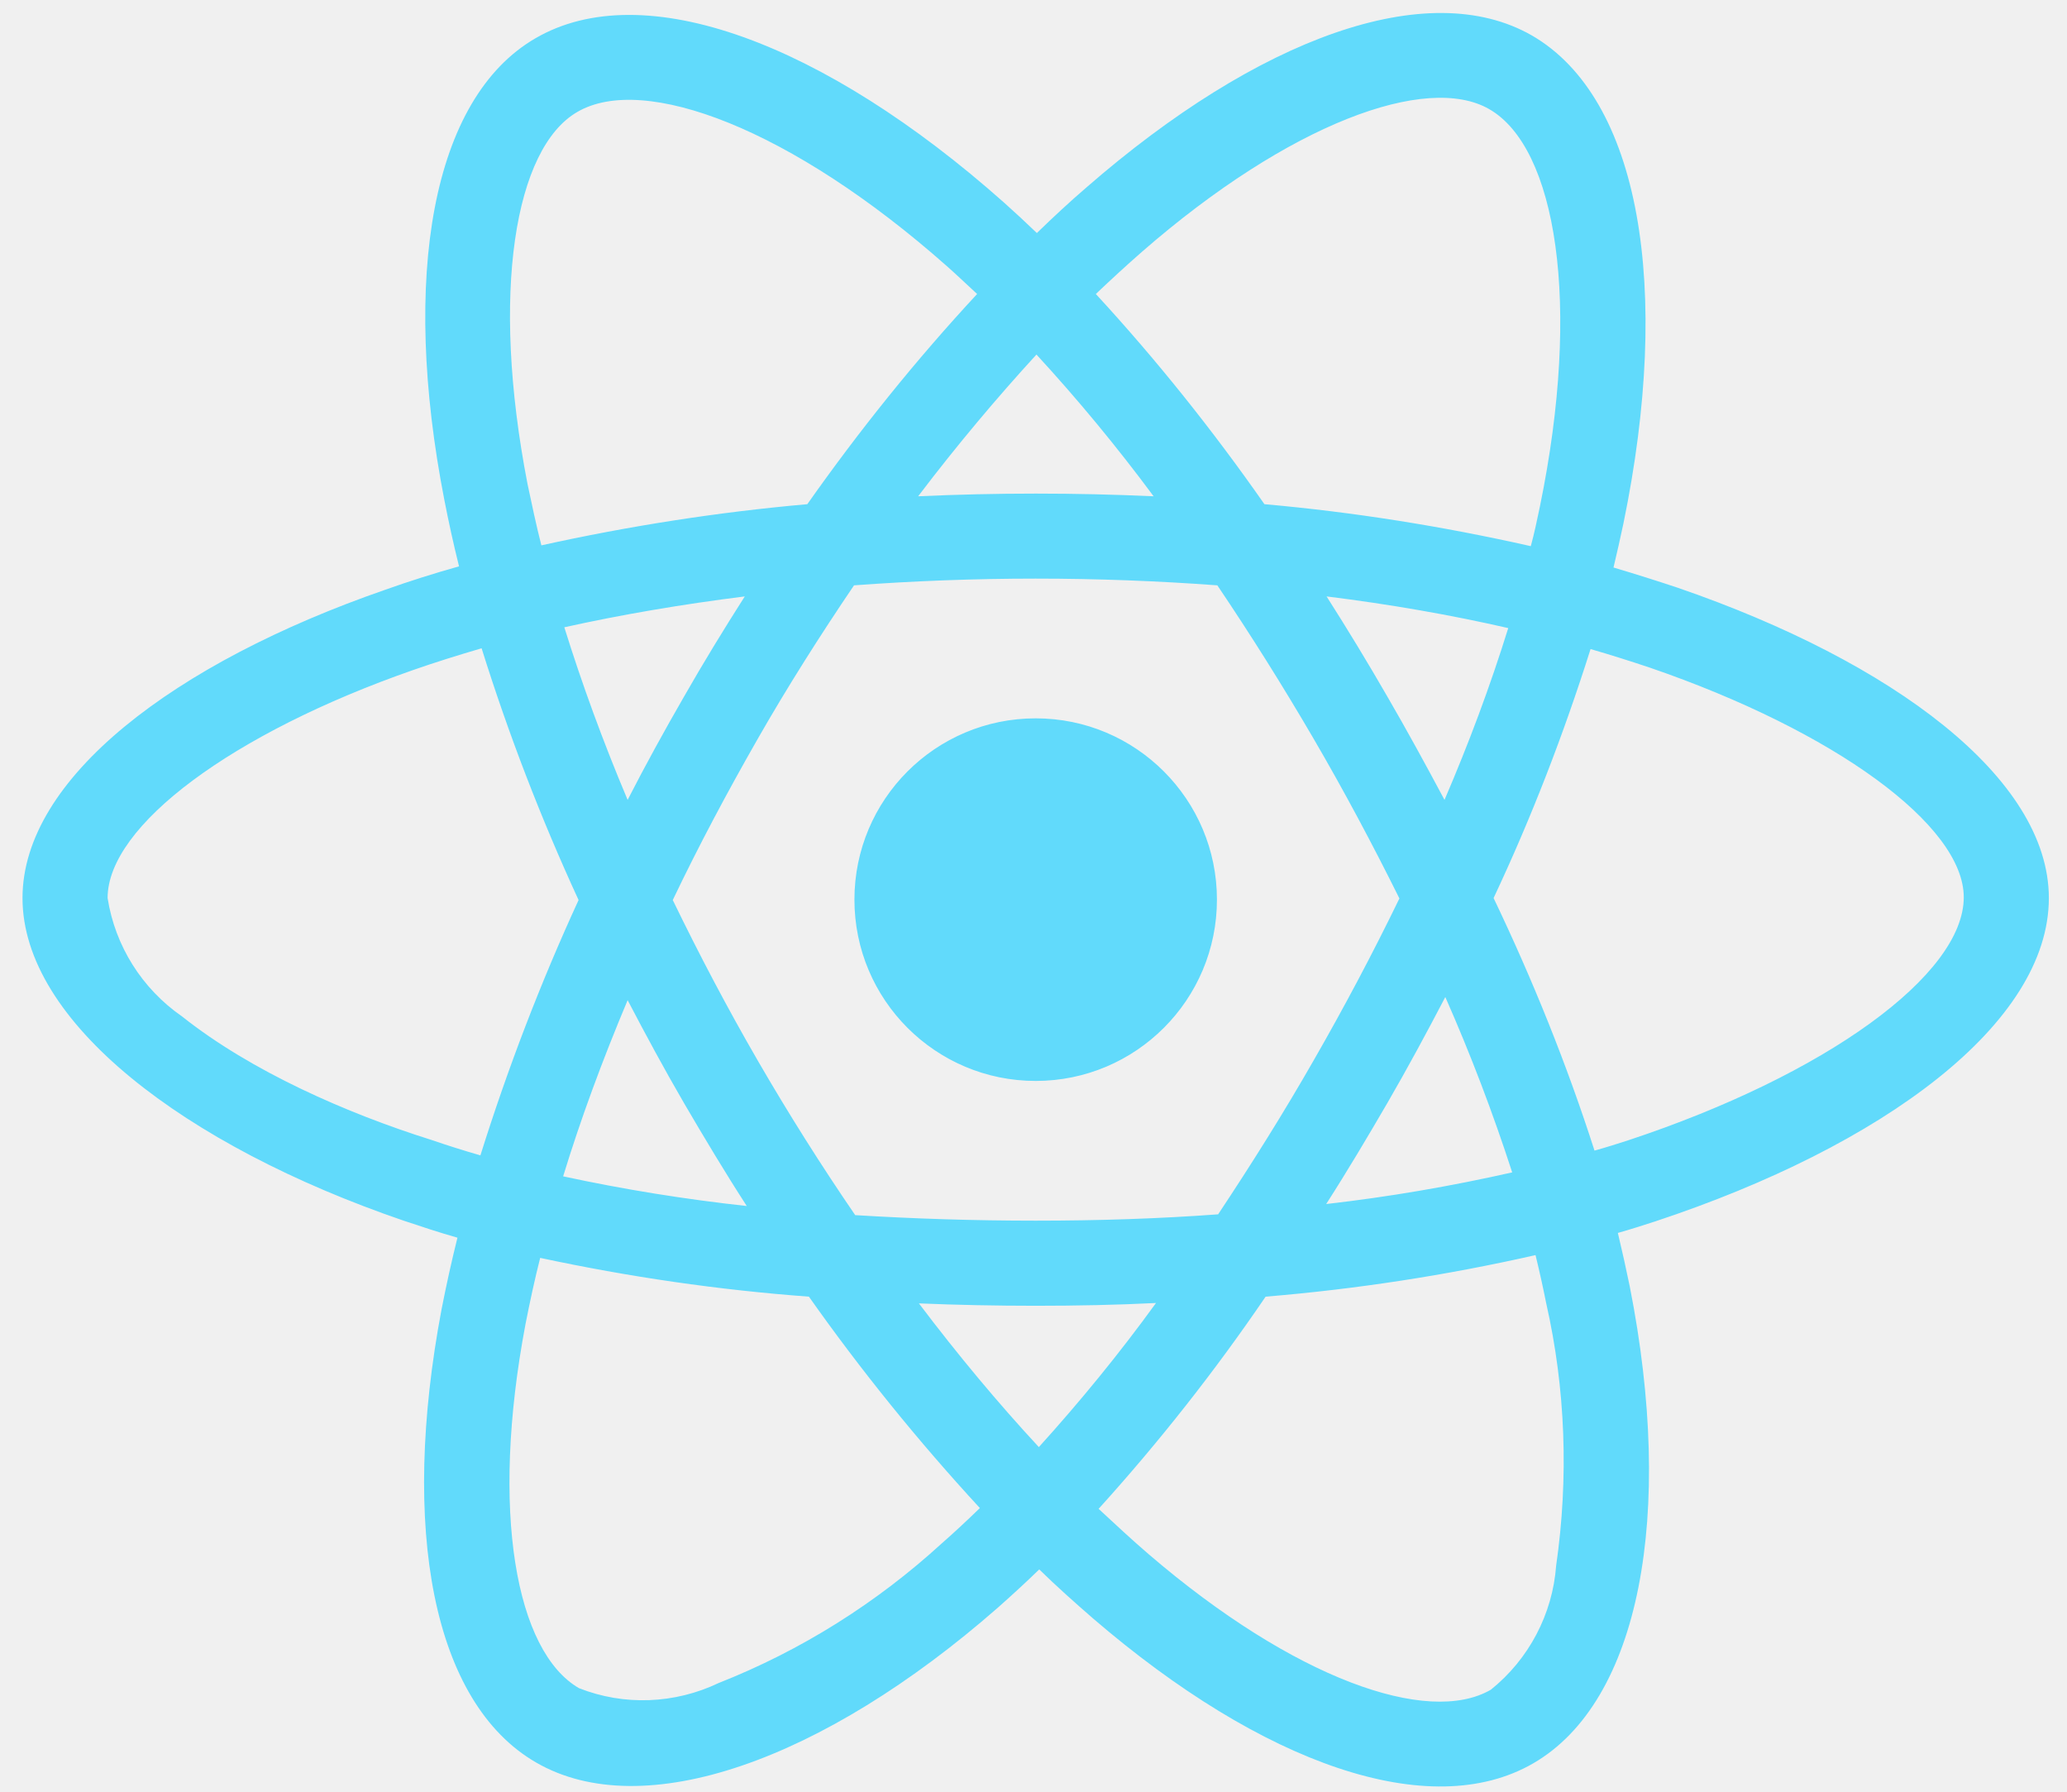
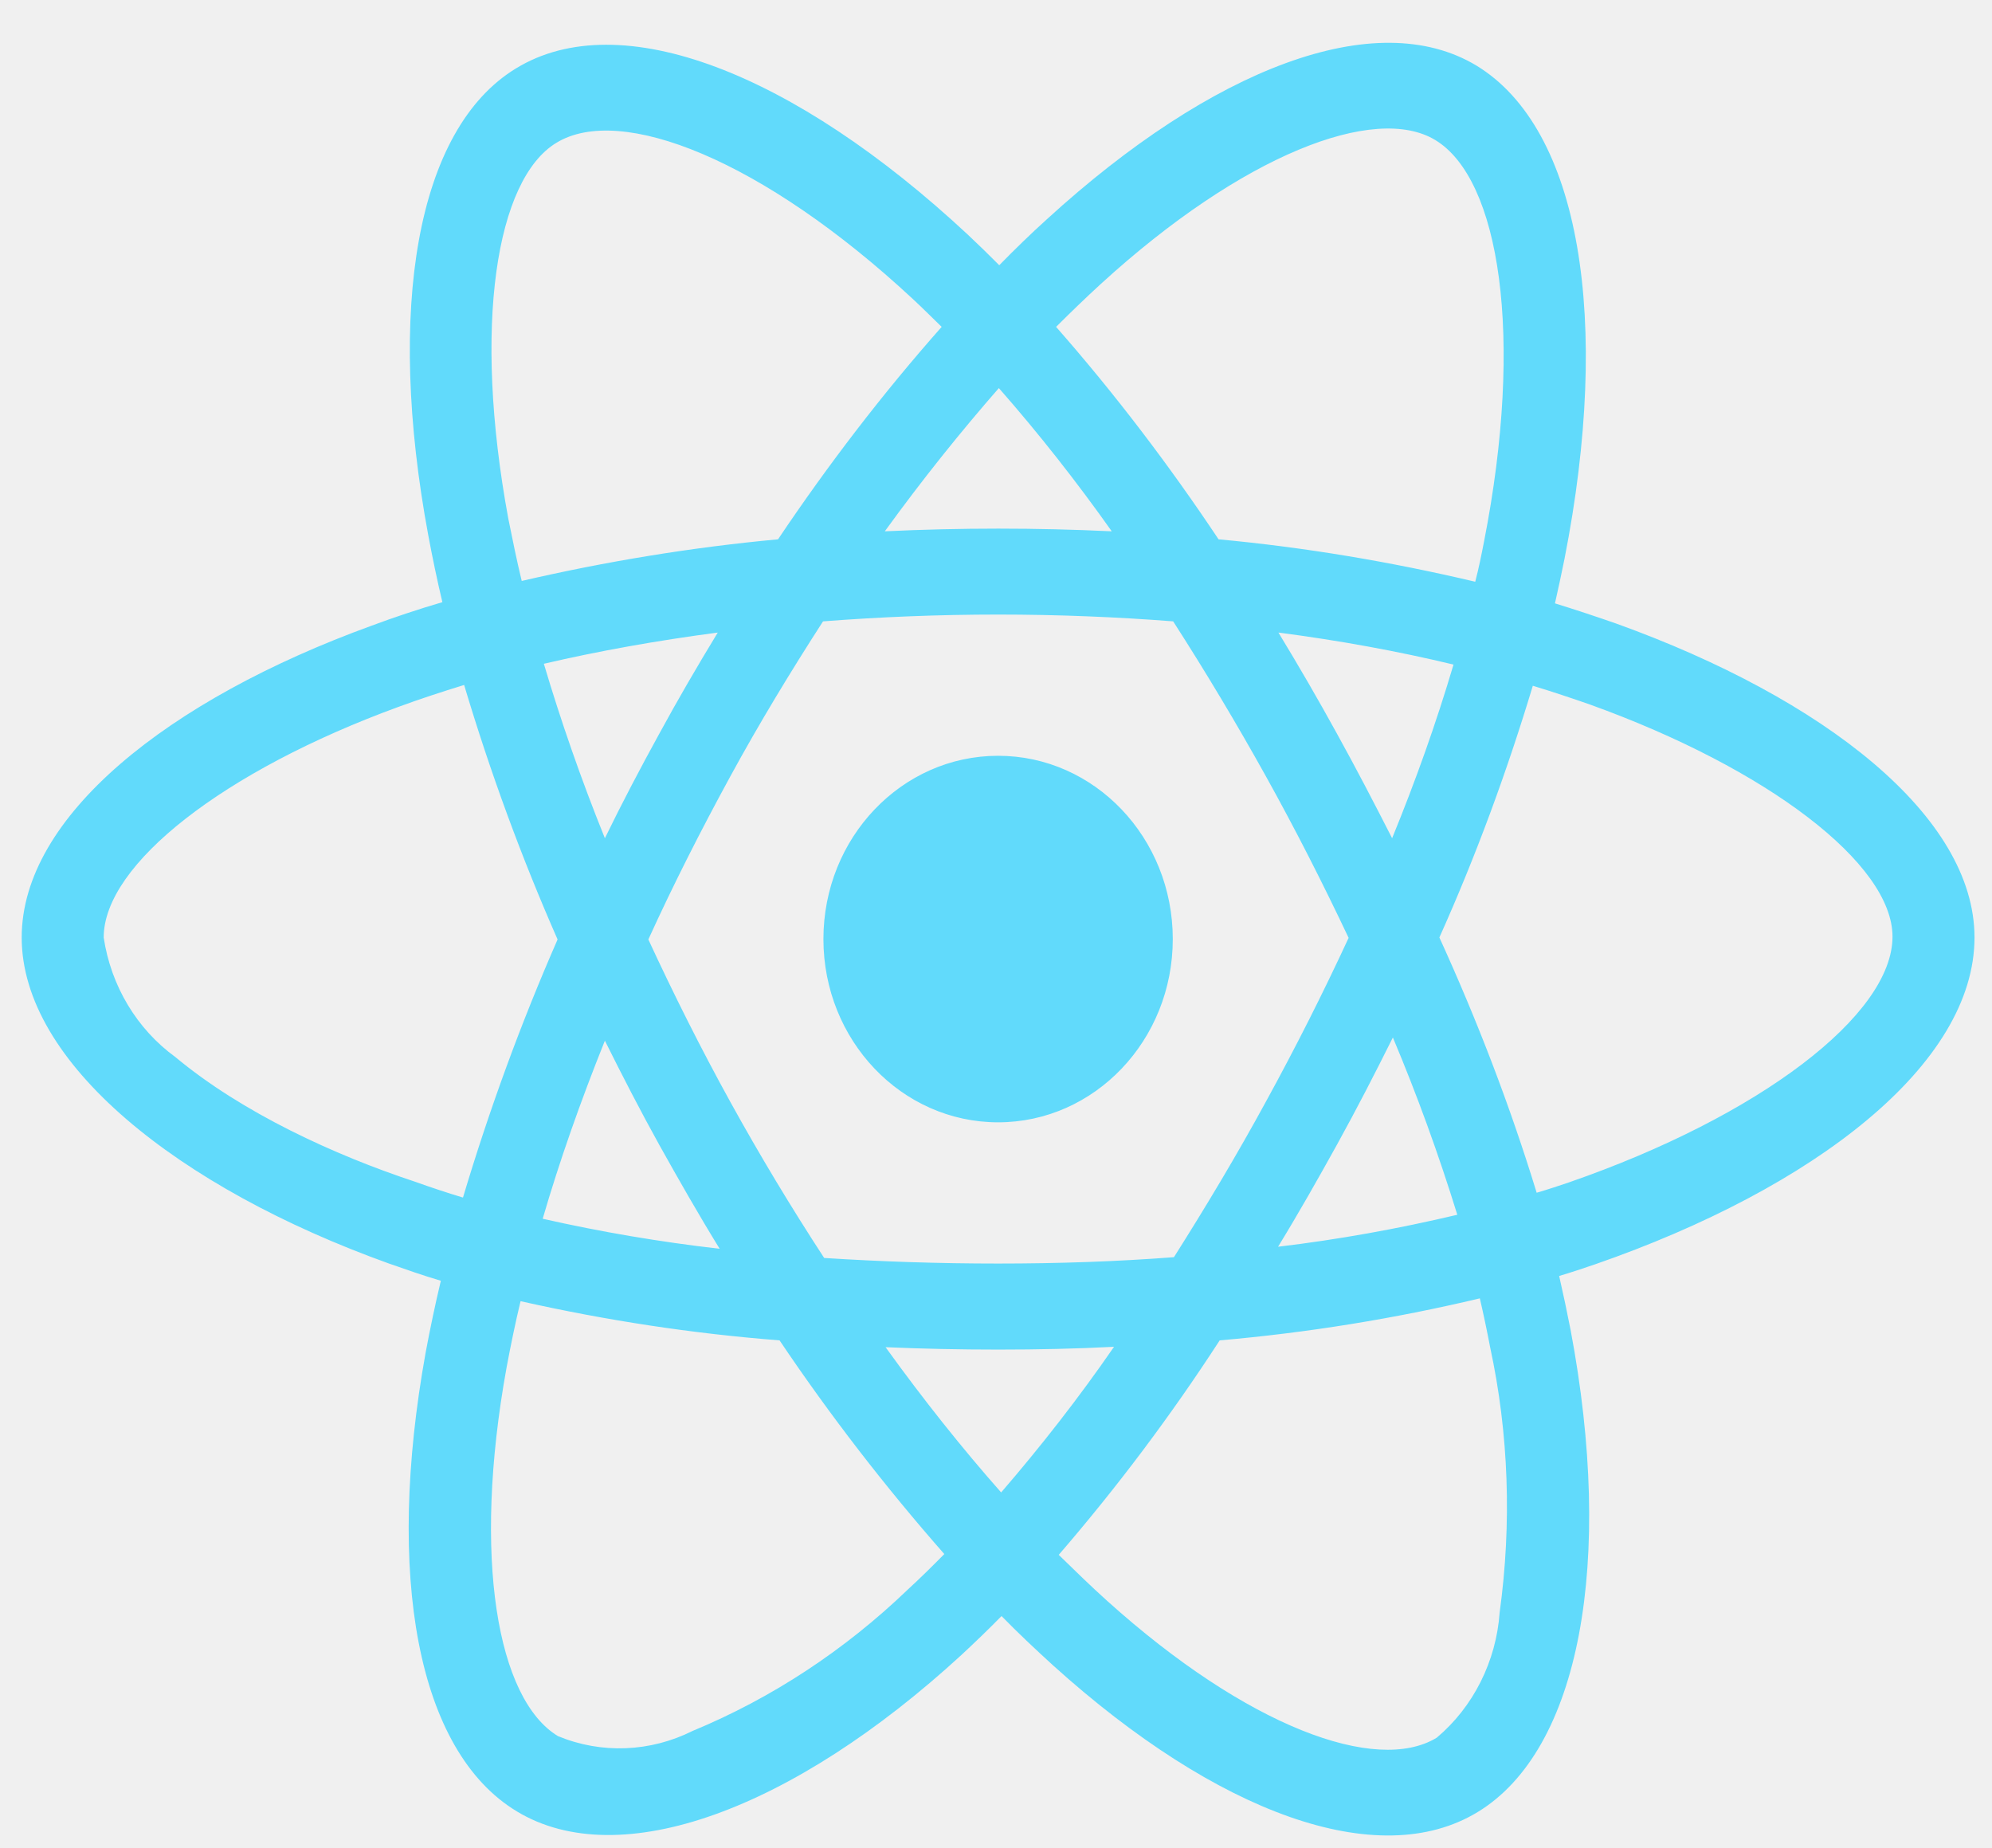
- <svg xmlns="http://www.w3.org/2000/svg" width="90" height="78" viewBox="0 0 90 78" fill="none">
-   <path d="M73.046 25.585C72.115 25.275 71.185 24.982 70.254 24.706C70.409 24.069 70.547 23.431 70.685 22.794C72.805 12.523 71.409 4.269 66.704 1.546C62.172 -1.056 54.78 1.649 47.301 8.163C46.56 8.801 45.836 9.473 45.147 10.145C44.681 9.697 44.199 9.249 43.716 8.818C35.876 1.856 28.018 -1.073 23.313 1.667C18.798 4.286 17.454 12.058 19.35 21.777C19.539 22.742 19.746 23.69 19.987 24.655C18.884 24.965 17.799 25.309 16.782 25.671C7.58 28.859 0.98 33.891 0.98 39.095C0.98 44.472 8.011 49.866 17.575 53.14C18.35 53.398 19.126 53.657 19.918 53.881C19.66 54.915 19.436 55.931 19.229 56.983C17.42 66.547 18.833 74.129 23.348 76.731C28 79.419 35.824 76.662 43.441 69.993C44.044 69.459 44.647 68.907 45.25 68.322C46.008 69.063 46.801 69.769 47.594 70.458C54.969 76.8 62.258 79.368 66.756 76.766C71.409 74.077 72.925 65.926 70.961 56C70.806 55.242 70.633 54.467 70.444 53.674C70.995 53.519 71.529 53.347 72.064 53.174C82.007 49.883 89.21 44.558 89.21 39.095C89.21 33.874 82.42 28.808 73.046 25.585ZM49.73 10.955C56.141 5.372 62.121 3.183 64.843 4.751C67.756 6.423 68.876 13.178 67.049 22.052C66.928 22.638 66.808 23.207 66.653 23.776C62.827 22.914 58.95 22.294 55.055 21.949C52.815 18.744 50.368 15.677 47.714 12.799C48.386 12.161 49.041 11.558 49.73 10.955ZM29.793 48.039C30.671 49.538 31.567 51.038 32.515 52.502C29.827 52.209 27.156 51.779 24.52 51.21C25.278 48.728 26.226 46.161 27.328 43.541C28.121 45.058 28.931 46.557 29.793 48.039ZM24.571 27.308C27.053 26.757 29.689 26.309 32.429 25.964C31.516 27.395 30.62 28.859 29.775 30.341C28.931 31.806 28.104 33.305 27.328 34.822C26.243 32.254 25.329 29.738 24.571 27.308ZM29.293 39.182C30.43 36.803 31.671 34.477 32.981 32.185C34.29 29.893 35.703 27.67 37.185 25.482C39.77 25.292 42.407 25.189 45.095 25.189C47.783 25.189 50.437 25.292 53.005 25.482C54.469 27.653 55.865 29.876 57.192 32.151C58.519 34.425 59.76 36.752 60.932 39.113C59.777 41.491 58.536 43.834 57.209 46.144C55.9 48.435 54.504 50.658 53.039 52.864C50.471 53.054 47.8 53.14 45.095 53.14C42.389 53.14 39.77 53.054 37.237 52.899C35.738 50.71 34.325 48.47 32.998 46.178C31.671 43.886 30.447 41.56 29.293 39.182ZM60.415 48.005C61.294 46.488 62.121 44.954 62.931 43.404C64.033 45.902 64.998 48.435 65.843 51.038C63.172 51.641 60.466 52.106 57.744 52.416C58.674 50.968 59.553 49.486 60.415 48.005ZM62.896 34.822C62.086 33.305 61.259 31.789 60.397 30.307C59.553 28.842 58.674 27.395 57.761 25.964C60.535 26.309 63.189 26.774 65.671 27.343C64.878 29.893 63.947 32.375 62.896 34.822ZM45.129 15.435C46.939 17.4 48.645 19.468 50.23 21.605C46.818 21.449 43.389 21.449 39.977 21.605C41.666 19.381 43.406 17.314 45.129 15.435ZM25.14 4.872C28.035 3.183 34.463 5.596 41.235 11.592C41.666 11.972 42.096 12.385 42.545 12.799C39.874 15.677 37.409 18.744 35.152 21.949C31.257 22.294 27.397 22.897 23.572 23.741C23.348 22.863 23.158 21.966 22.969 21.07C21.349 12.73 22.417 6.44 25.14 4.872ZM20.918 50.297C20.194 50.09 19.488 49.866 18.781 49.624C15.111 48.47 10.94 46.643 7.925 44.248C6.184 43.042 5.012 41.181 4.685 39.095C4.685 35.942 10.13 31.91 17.988 29.169C18.971 28.825 19.97 28.515 20.97 28.222C22.141 31.961 23.555 35.632 25.192 39.182C23.537 42.783 22.107 46.505 20.918 50.297ZM41.011 67.184C38.167 69.786 34.876 71.854 31.292 73.267C29.379 74.181 27.173 74.267 25.209 73.491C22.469 71.906 21.331 65.823 22.882 57.638C23.072 56.672 23.279 55.708 23.52 54.76C27.38 55.587 31.275 56.156 35.221 56.448C37.495 59.671 39.994 62.755 42.665 65.651C42.114 66.185 41.562 66.702 41.011 67.184ZM45.233 62.997C43.475 61.101 41.717 58.999 40.011 56.741C41.666 56.81 43.372 56.845 45.095 56.845C46.87 56.845 48.61 56.81 50.334 56.724C48.748 58.913 47.042 60.998 45.233 62.997ZM67.756 68.166C67.6 70.269 66.567 72.233 64.912 73.56C62.172 75.146 56.331 73.078 50.023 67.667C49.3 67.046 48.576 66.374 47.835 65.685C50.471 62.773 52.901 59.688 55.107 56.448C59.053 56.121 62.982 55.518 66.859 54.639C67.032 55.346 67.187 56.052 67.325 56.741C68.169 60.464 68.307 64.341 67.756 68.166ZM70.892 49.642C70.409 49.797 69.927 49.952 69.427 50.09C68.221 46.333 66.739 42.663 65.033 39.095C66.687 35.58 68.083 31.961 69.255 28.256C70.151 28.515 71.013 28.79 71.84 29.066C79.87 31.823 85.505 35.925 85.505 39.061C85.505 42.438 79.491 46.798 70.892 49.642ZM45.095 47.057C49.455 47.057 52.987 43.524 52.987 39.164C52.987 34.804 49.455 31.272 45.095 31.272C40.735 31.272 37.203 34.804 37.203 39.164C37.203 43.524 40.735 47.057 45.095 47.057Z" fill="#61DAFB" />
+ <svg xmlns="http://www.w3.org/2000/svg" width="55" height="51" viewBox="0 0 55 51" fill="none">
+   <g clip-path="url(#clip0_64_10)">
+     <path d="M44.639 17.22C44.071 17.021 43.502 16.833 42.933 16.657C43.028 16.248 43.112 15.839 43.196 15.431C44.492 8.847 43.639 3.556 40.764 1.81C37.994 0.142 33.476 1.877 28.906 6.052C28.453 6.461 28.011 6.892 27.59 7.322C27.305 7.035 27.01 6.748 26.716 6.472C21.924 2.009 17.122 0.131 14.247 1.888C11.488 3.567 10.666 8.549 11.825 14.779C11.941 15.397 12.067 16.005 12.214 16.624C11.54 16.822 10.877 17.043 10.256 17.275C4.632 19.319 0.599 22.544 0.599 25.881C0.599 29.327 4.896 32.785 10.74 34.883C11.214 35.049 11.688 35.215 12.172 35.358C12.014 36.021 11.877 36.673 11.751 37.347C10.645 43.477 11.509 48.338 14.268 50.006C17.111 51.729 21.892 49.962 26.547 45.687C26.916 45.344 27.284 44.991 27.653 44.615C28.116 45.09 28.601 45.543 29.085 45.985C33.592 50.05 38.047 51.696 40.795 50.028C43.639 48.305 44.566 43.08 43.365 36.717C43.27 36.231 43.165 35.734 43.049 35.226C43.386 35.126 43.712 35.016 44.039 34.905C50.115 32.796 54.517 29.382 54.517 25.881C54.517 22.533 50.368 19.286 44.639 17.22ZM30.391 7.842C34.308 4.263 37.963 2.86 39.627 3.865C41.406 4.936 42.091 9.267 40.974 14.956C40.901 15.331 40.827 15.696 40.732 16.06C38.394 15.508 36.025 15.11 33.645 14.889C32.276 12.835 30.78 10.868 29.159 9.024C29.57 8.615 29.97 8.228 30.391 7.842ZM18.207 31.614C18.744 32.575 19.291 33.536 19.87 34.475C18.228 34.287 16.595 34.011 14.984 33.646C15.447 32.055 16.027 30.41 16.701 28.73C17.185 29.703 17.68 30.664 18.207 31.614ZM15.016 18.325C16.532 17.971 18.143 17.684 19.818 17.463C19.26 18.38 18.712 19.319 18.196 20.269C17.68 21.208 17.174 22.169 16.701 23.141C16.037 21.495 15.479 19.882 15.016 18.325ZM17.901 25.936C18.596 24.411 19.354 22.92 20.155 21.451C20.955 19.982 21.819 18.557 22.724 17.154C24.304 17.032 25.915 16.966 27.558 16.966C29.201 16.966 30.823 17.032 32.392 17.154C33.287 18.546 34.14 19.971 34.951 21.429C35.762 22.887 36.52 24.378 37.236 25.892C36.53 27.416 35.772 28.918 34.961 30.398C34.161 31.868 33.308 33.293 32.413 34.707C30.844 34.828 29.211 34.883 27.558 34.883C25.905 34.883 24.304 34.828 22.756 34.729C21.84 33.326 20.976 31.89 20.165 30.421C19.354 28.951 18.607 27.46 17.901 25.936ZM36.92 31.591C37.457 30.619 37.963 29.636 38.458 28.642C39.132 30.244 39.721 31.868 40.237 33.536C38.605 33.922 36.952 34.221 35.288 34.419C35.856 33.492 36.394 32.541 36.92 31.591ZM38.437 23.141C37.941 22.169 37.436 21.197 36.91 20.247C36.394 19.308 35.856 18.38 35.298 17.463C36.994 17.684 38.615 17.982 40.132 18.347C39.648 19.982 39.079 21.572 38.437 23.141ZM27.579 10.714C28.685 11.973 29.727 13.299 30.696 14.668C28.611 14.569 26.515 14.569 24.43 14.668C25.462 13.243 26.526 11.918 27.579 10.714ZM15.363 3.942C17.132 2.86 21.061 4.406 25.199 8.25C25.462 8.493 25.726 8.759 26 9.024C24.367 10.868 22.861 12.835 21.482 14.889C19.102 15.11 16.743 15.497 14.405 16.038C14.268 15.475 14.152 14.9 14.036 14.326C13.046 8.979 13.699 4.948 15.363 3.942ZM12.783 33.061C12.341 32.928 11.909 32.785 11.477 32.63C9.234 31.89 6.686 30.719 4.843 29.183C3.779 28.41 3.063 27.217 2.863 25.881C2.863 23.859 6.191 21.274 10.993 19.518C11.593 19.297 12.204 19.098 12.815 18.91C13.531 21.307 14.394 23.66 15.395 25.936C14.384 28.244 13.51 30.63 12.783 33.061ZM25.062 43.886C23.325 45.554 21.313 46.88 19.123 47.786C17.954 48.371 16.606 48.426 15.405 47.929C13.731 46.913 13.036 43.014 13.984 37.767C14.1 37.148 14.226 36.529 14.373 35.922C16.732 36.452 19.112 36.816 21.524 37.004C22.914 39.07 24.441 41.047 26.073 42.903C25.736 43.245 25.399 43.577 25.062 43.886ZM27.642 41.202C26.568 39.987 25.494 38.639 24.451 37.192C25.462 37.236 26.505 37.258 27.558 37.258C28.643 37.258 29.706 37.236 30.759 37.181C29.791 38.584 28.748 39.92 27.642 41.202ZM41.406 44.516C41.311 45.863 40.68 47.123 39.669 47.973C37.994 48.99 34.424 47.664 30.57 44.196C30.128 43.798 29.685 43.367 29.232 42.925C30.844 41.058 32.329 39.081 33.676 37.004C36.088 36.794 38.489 36.408 40.859 35.844C40.964 36.297 41.059 36.75 41.143 37.192C41.659 39.578 41.743 42.063 41.406 44.516ZM43.323 32.641C43.028 32.74 42.733 32.84 42.428 32.928C41.691 30.52 40.785 28.167 39.742 25.881C40.753 23.627 41.606 21.307 42.322 18.932C42.87 19.098 43.397 19.275 43.902 19.451C48.809 21.219 52.253 23.848 52.253 25.858C52.253 28.023 48.578 30.818 43.323 32.641ZM27.558 30.984C30.222 30.984 32.381 28.719 32.381 25.925C32.381 23.13 30.222 20.865 27.558 20.865C24.894 20.865 22.735 23.13 22.735 25.925C22.735 28.719 24.894 30.984 27.558 30.984Z" fill="#61DAFB" />
+   </g>
+   <defs>
+     <clipPath id="clip0_64_10">
+       <rect width="55" height="50" fill="white" transform="translate(0 0.819336)" />
+     </clipPath>
+   </defs>
</svg>
